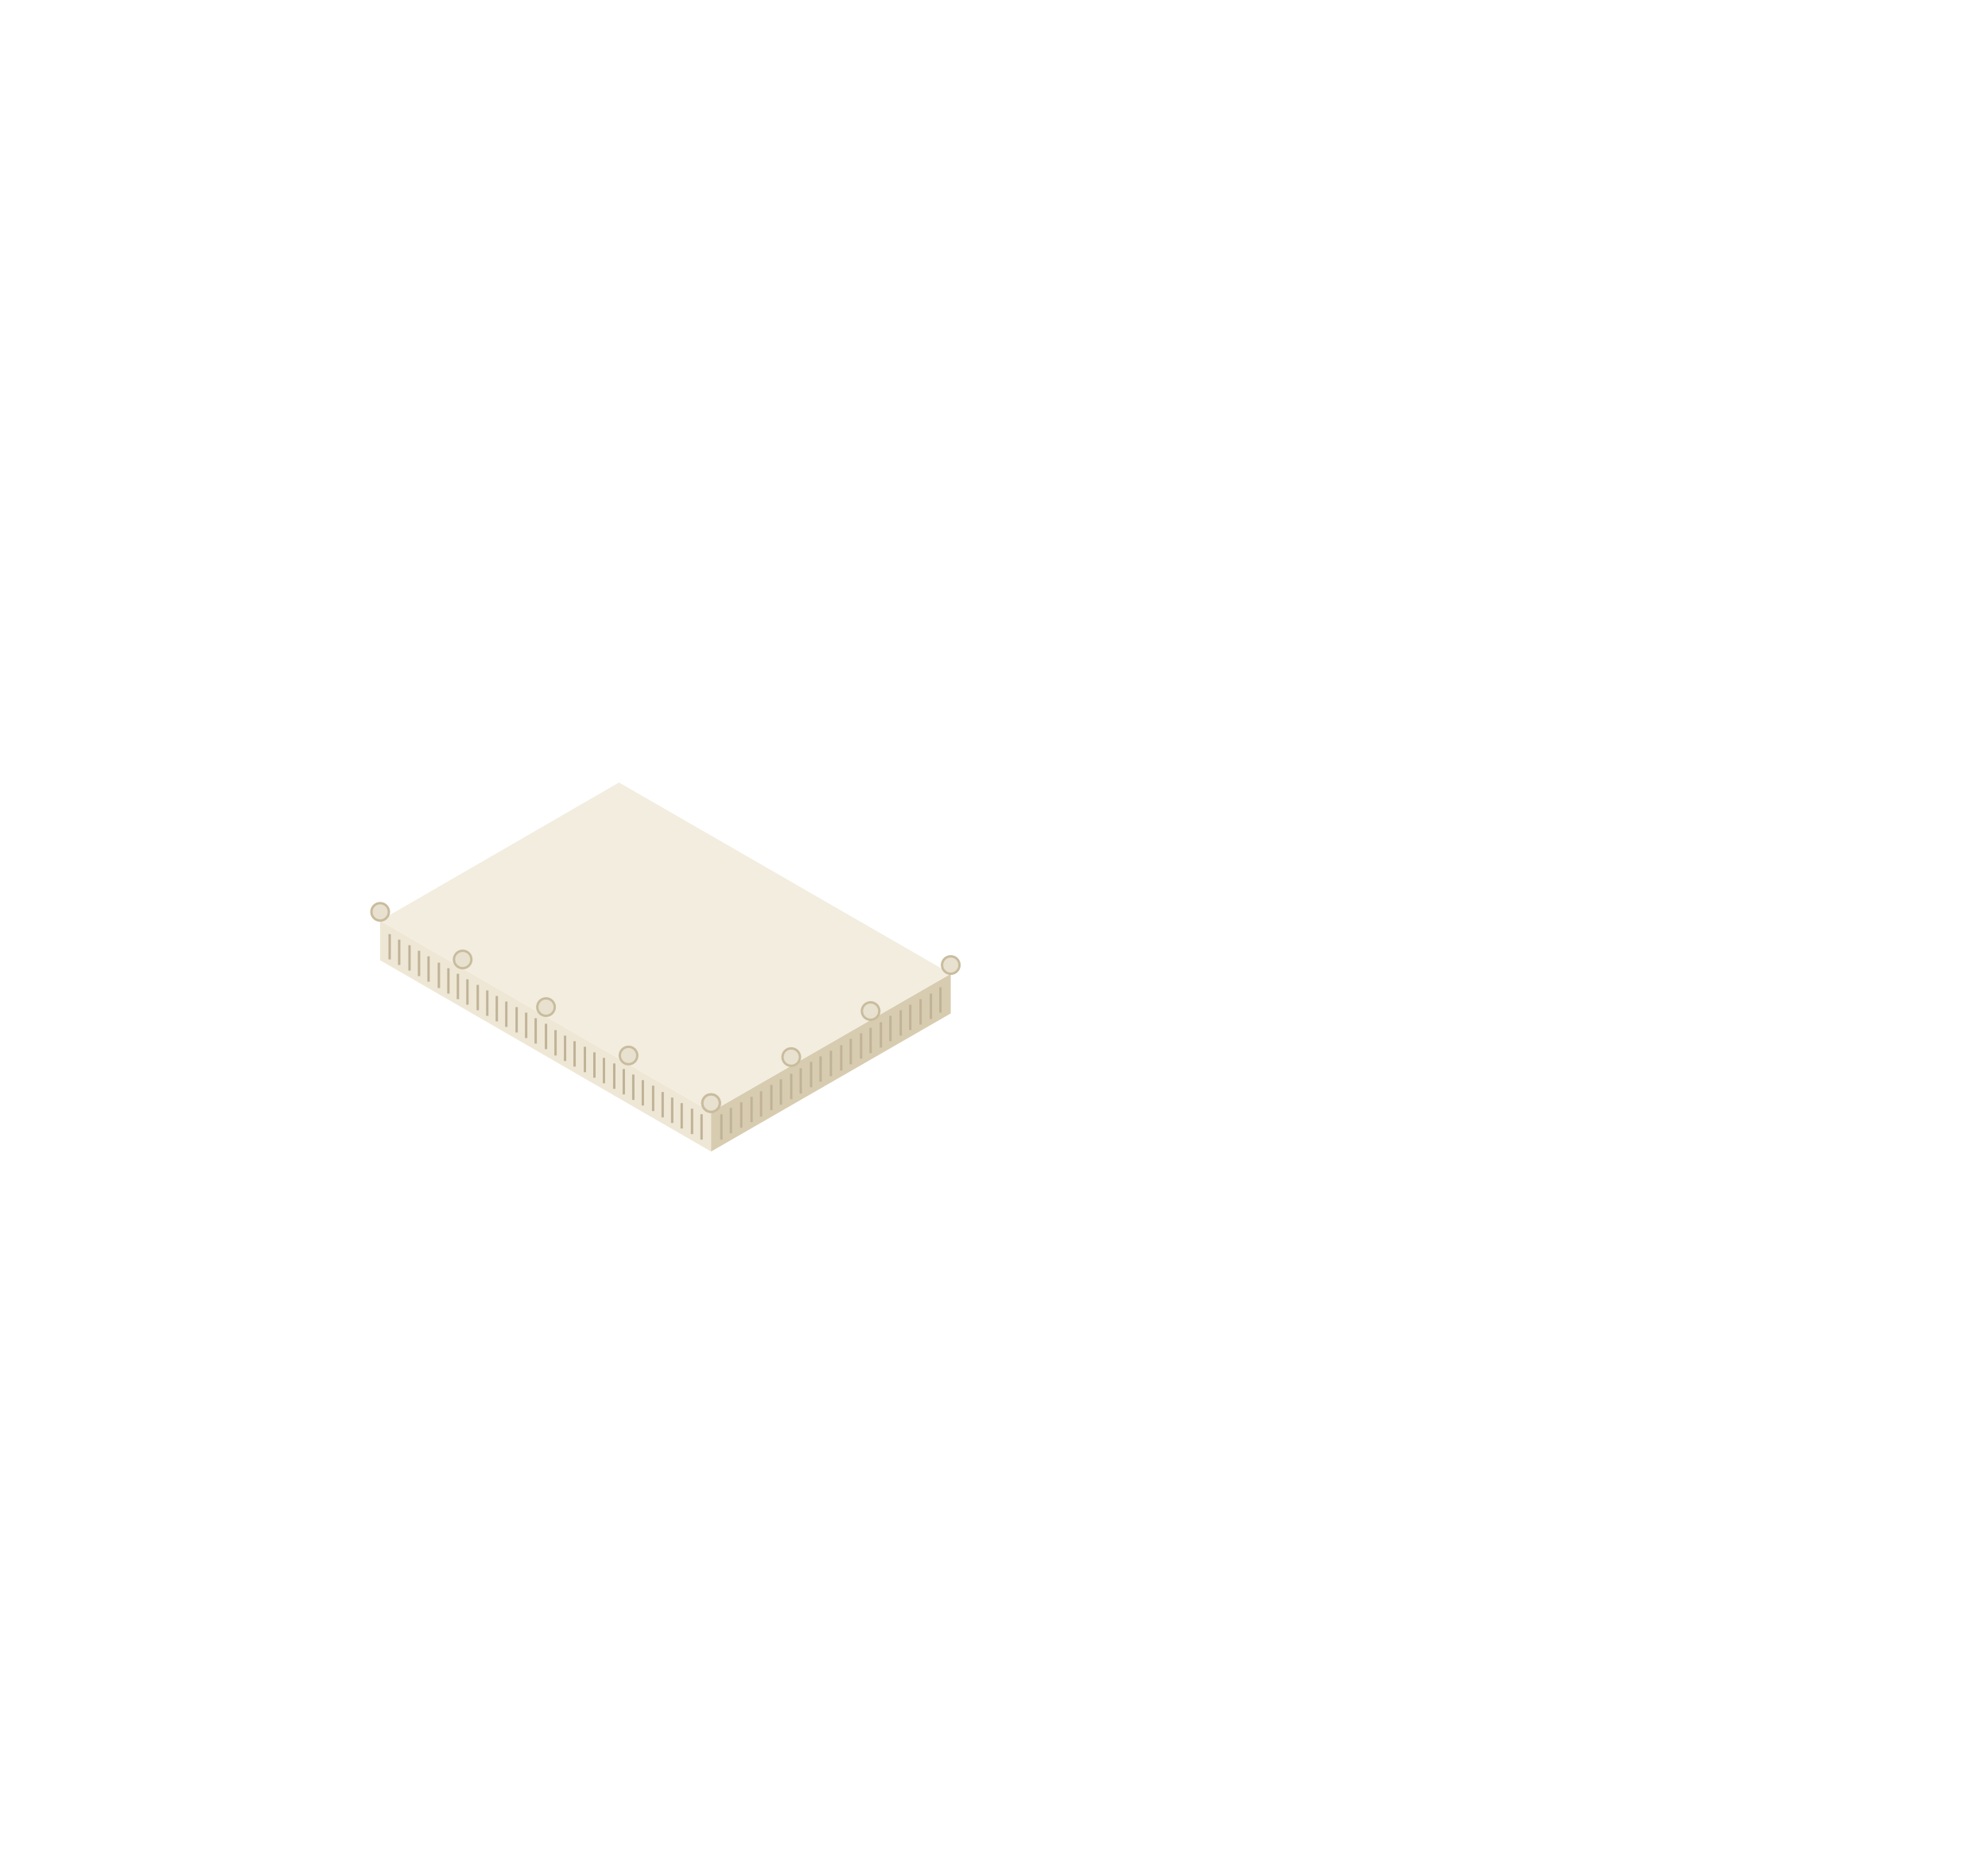
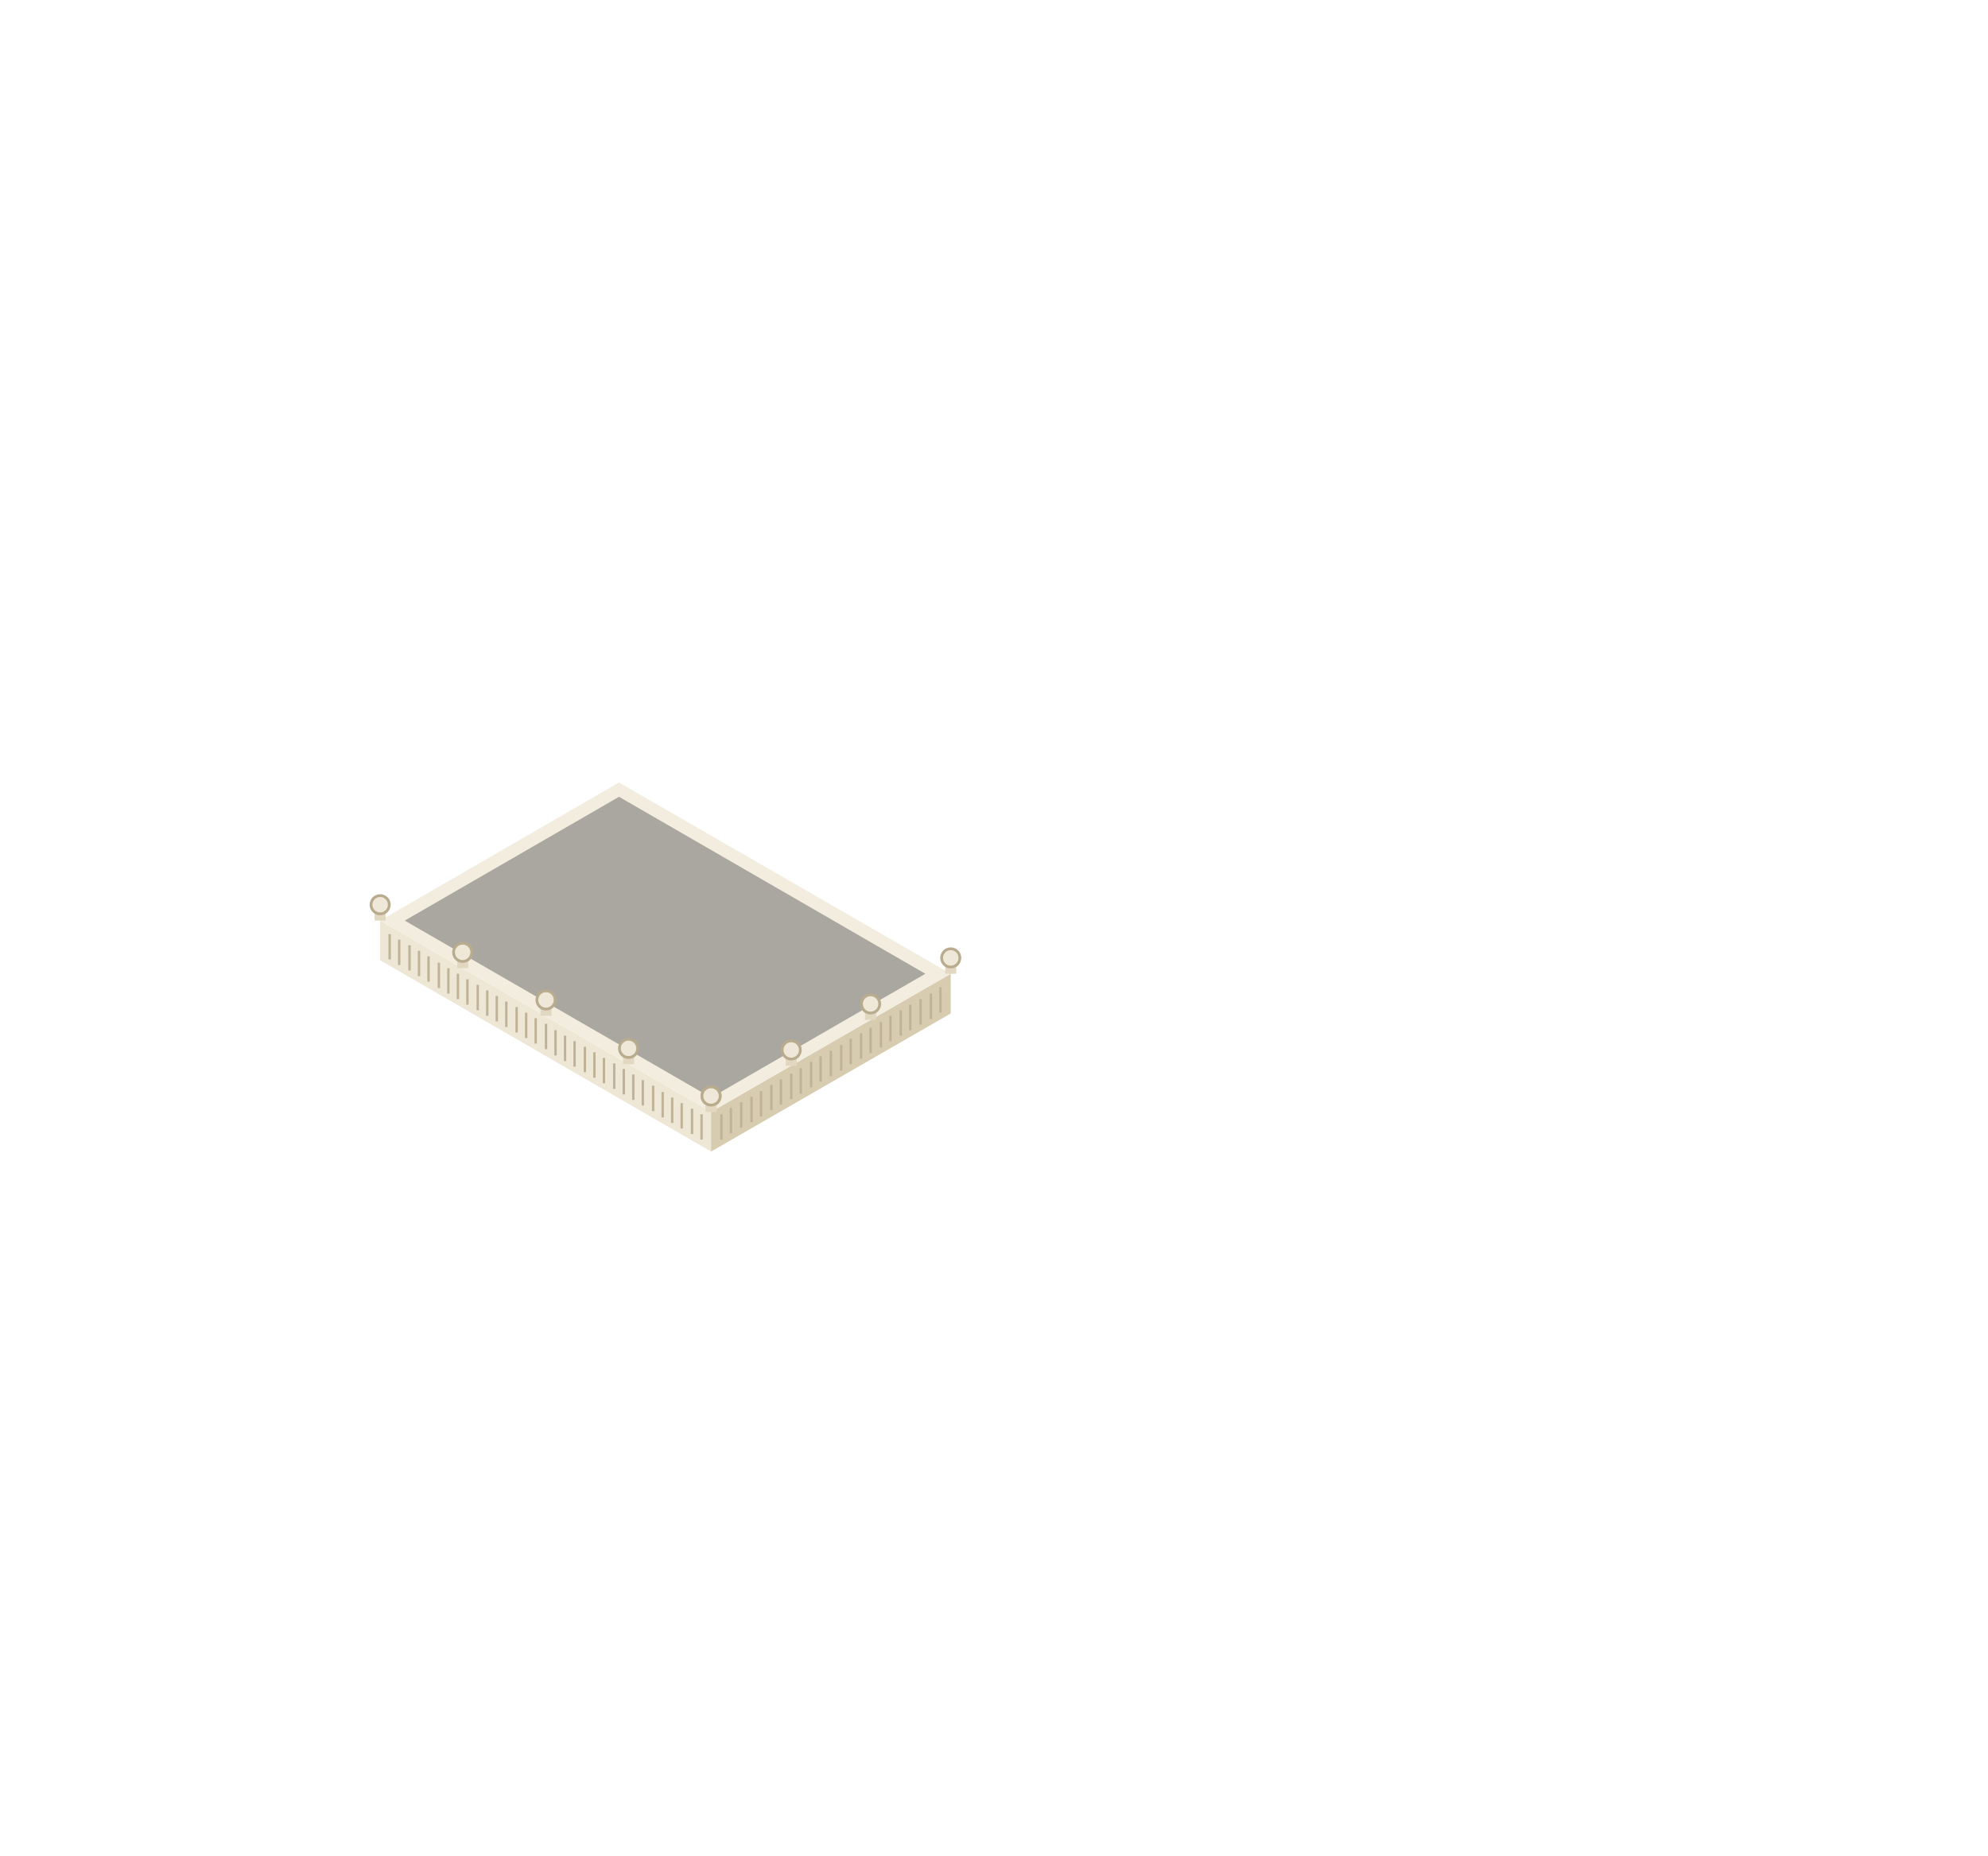
<svg xmlns="http://www.w3.org/2000/svg" viewBox="177.8 90.4 250.5 233.8" width="501" height="467.6">
  <defs>
    <linearGradient id="iso-glass-l" x1="0" y1="0" x2="0" y2="1">
      <stop offset="0" stop-color="#B9D2EA" />
      <stop offset="1" stop-color="#8FB1D4" />
    </linearGradient>
    <linearGradient id="iso-glass-r" x1="0" y1="0" x2="0" y2="1">
      <stop offset="0" stop-color="#7F9FC2" />
      <stop offset="1" stop-color="#617FA3" />
    </linearGradient>
  </defs>
  <polygon points="267.4,235.5 225.7,211.4 225.7,206.4 267.4,230.5" fill="#EFE7D5" />
  <polygon points="297.6,218.1 267.4,235.5 267.4,230.5 297.6,213.1" fill="#D8CCB0" />
  <polygon points="225.7,206.4 255.8,189 297.6,213.1 267.4,230.5" fill="#F3EDDF" />
+   <polygon points="228.8,206.4 255.8,190.8 294.4,213.1 267.4,228.7" fill="#A9A79F" />
  <path d="M266.2 234V230.8M265 233.3V230.1M263.7 232.6V229.4M262.5 231.9V228.7M261.3 231.2V228M260.1 230.4V227.2M258.8 229.7V226.5M257.6 229V225.8M256.4 228.3V225.1M255.2 227.6V224.4M253.9 226.9V223.7M252.7 226.2V223M251.5 225.5V222.3M250.2 224.8V221.6M249 224.1V220.9M247.8 223.4V220.2M246.6 222.6V219.4M245.3 221.9V218.7M244.1 221.2V218M242.9 220.5V217.3M241.6 219.8V216.6M240.4 219.1V215.9M239.2 218.4V215.2M238 217.7V214.5M236.7 217V213.8M235.5 216.3V213.1M234.3 215.6V212.4M233.1 214.9V211.7M231.8 214.1V210.9M230.6 213.4V210.2M229.4 212.7V209.5M228.1 212V208.8M226.9 211.3V208.1M296.3 218V214.8M295.1 218.8V215.6M293.8 219.5V216.3M292.5 220.2V217M291.3 220.9V217.7M290 221.6V218.4M288.8 222.4V219.2M287.5 223.1V219.9M286.3 223.8V220.6M285 224.5V221.3M283.8 225.3V222.1M282.5 226V222.8M281.2 226.7V223.5M280 227.4V224.2M278.7 228.2V225M277.5 228.9V225.7M276.2 229.6V226.4M275 230.3V227.1M273.7 231.1V227.9M272.5 231.8V228.6M271.2 232.5V229.3M269.9 233.2V230M268.7 234V230.8" stroke="#BFB297" stroke-width="0.3" />
-   <circle cx="267.4" cy="229.4" r="1.1" fill="#E9E1CF" stroke="#C9BC9E" stroke-width="0.3" />
-   <circle cx="257" cy="223.4" r="1.1" fill="#E9E1CF" stroke="#C9BC9E" stroke-width="0.3" />
-   <circle cx="246.6" cy="217.3" r="1.1" fill="#E9E1CF" stroke="#C9BC9E" stroke-width="0.3" />
-   <circle cx="236.1" cy="211.3" r="1.1" fill="#E9E1CF" stroke="#C9BC9E" stroke-width="0.3" />
-   <circle cx="225.7" cy="205.3" r="1.1" fill="#E9E1CF" stroke="#C9BC9E" stroke-width="0.3" />
-   <circle cx="297.6" cy="212" r="1.1" fill="#E9E1CF" stroke="#C9BC9E" stroke-width="0.3" />
-   <circle cx="287.5" cy="217.8" r="1.1" fill="#E9E1CF" stroke="#C9BC9E" stroke-width="0.3" />
-   <circle cx="277.5" cy="223.6" r="1.1" fill="#E9E1CF" stroke="#C9BC9E" stroke-width="0.3" />
-   <circle cx="267.4" cy="229.4" r="1.1" fill="#E9E1CF" stroke="#C9BC9E" stroke-width="0.3" />
+   <rect x="266.7" y="229.3" width="1.4" height="1.2" fill="#E2D8C2" />
+   <circle cx="267.4" cy="228.5" r="1.15" fill="#EFE8D8" stroke="#B9AC8E" stroke-width="0.35" />
+   <rect x="256.3" y="223.3" width="1.4" height="1.2" fill="#E2D8C2" />
+   <circle cx="257" cy="222.5" r="1.15" fill="#EFE8D8" stroke="#B9AC8E" stroke-width="0.35" />
+   <rect x="245.9" y="217.2" width="1.4" height="1.2" fill="#E2D8C2" />
+   <circle cx="246.6" cy="216.4" r="1.15" fill="#EFE8D8" stroke="#B9AC8E" stroke-width="0.35" />
+   <rect x="235.4" y="211.2" width="1.4" height="1.2" fill="#E2D8C2" />
+   <circle cx="236.1" cy="210.4" r="1.15" fill="#EFE8D8" stroke="#B9AC8E" stroke-width="0.35" />
+   <rect x="225" y="205.2" width="1.4" height="1.2" fill="#E2D8C2" />
+   <circle cx="225.7" cy="204.4" r="1.15" fill="#EFE8D8" stroke="#B9AC8E" stroke-width="0.35" />
+   <rect x="296.9" y="211.9" width="1.4" height="1.2" fill="#E2D8C2" />
+   <circle cx="297.6" cy="211.1" r="1.15" fill="#EFE8D8" stroke="#B9AC8E" stroke-width="0.35" />
+   <rect x="286.8" y="217.7" width="1.4" height="1.2" fill="#E2D8C2" />
+   <circle cx="287.5" cy="216.9" r="1.15" fill="#EFE8D8" stroke="#B9AC8E" stroke-width="0.35" />
+   <rect x="276.8" y="223.5" width="1.4" height="1.2" fill="#E2D8C2" />
+   <circle cx="277.5" cy="222.7" r="1.15" fill="#EFE8D8" stroke="#B9AC8E" stroke-width="0.35" />
+   <rect x="266.7" y="229.3" width="1.4" height="1.2" fill="#E2D8C2" />
+   <circle cx="267.4" cy="228.5" r="1.15" fill="#EFE8D8" stroke="#B9AC8E" stroke-width="0.35" />
</svg>
